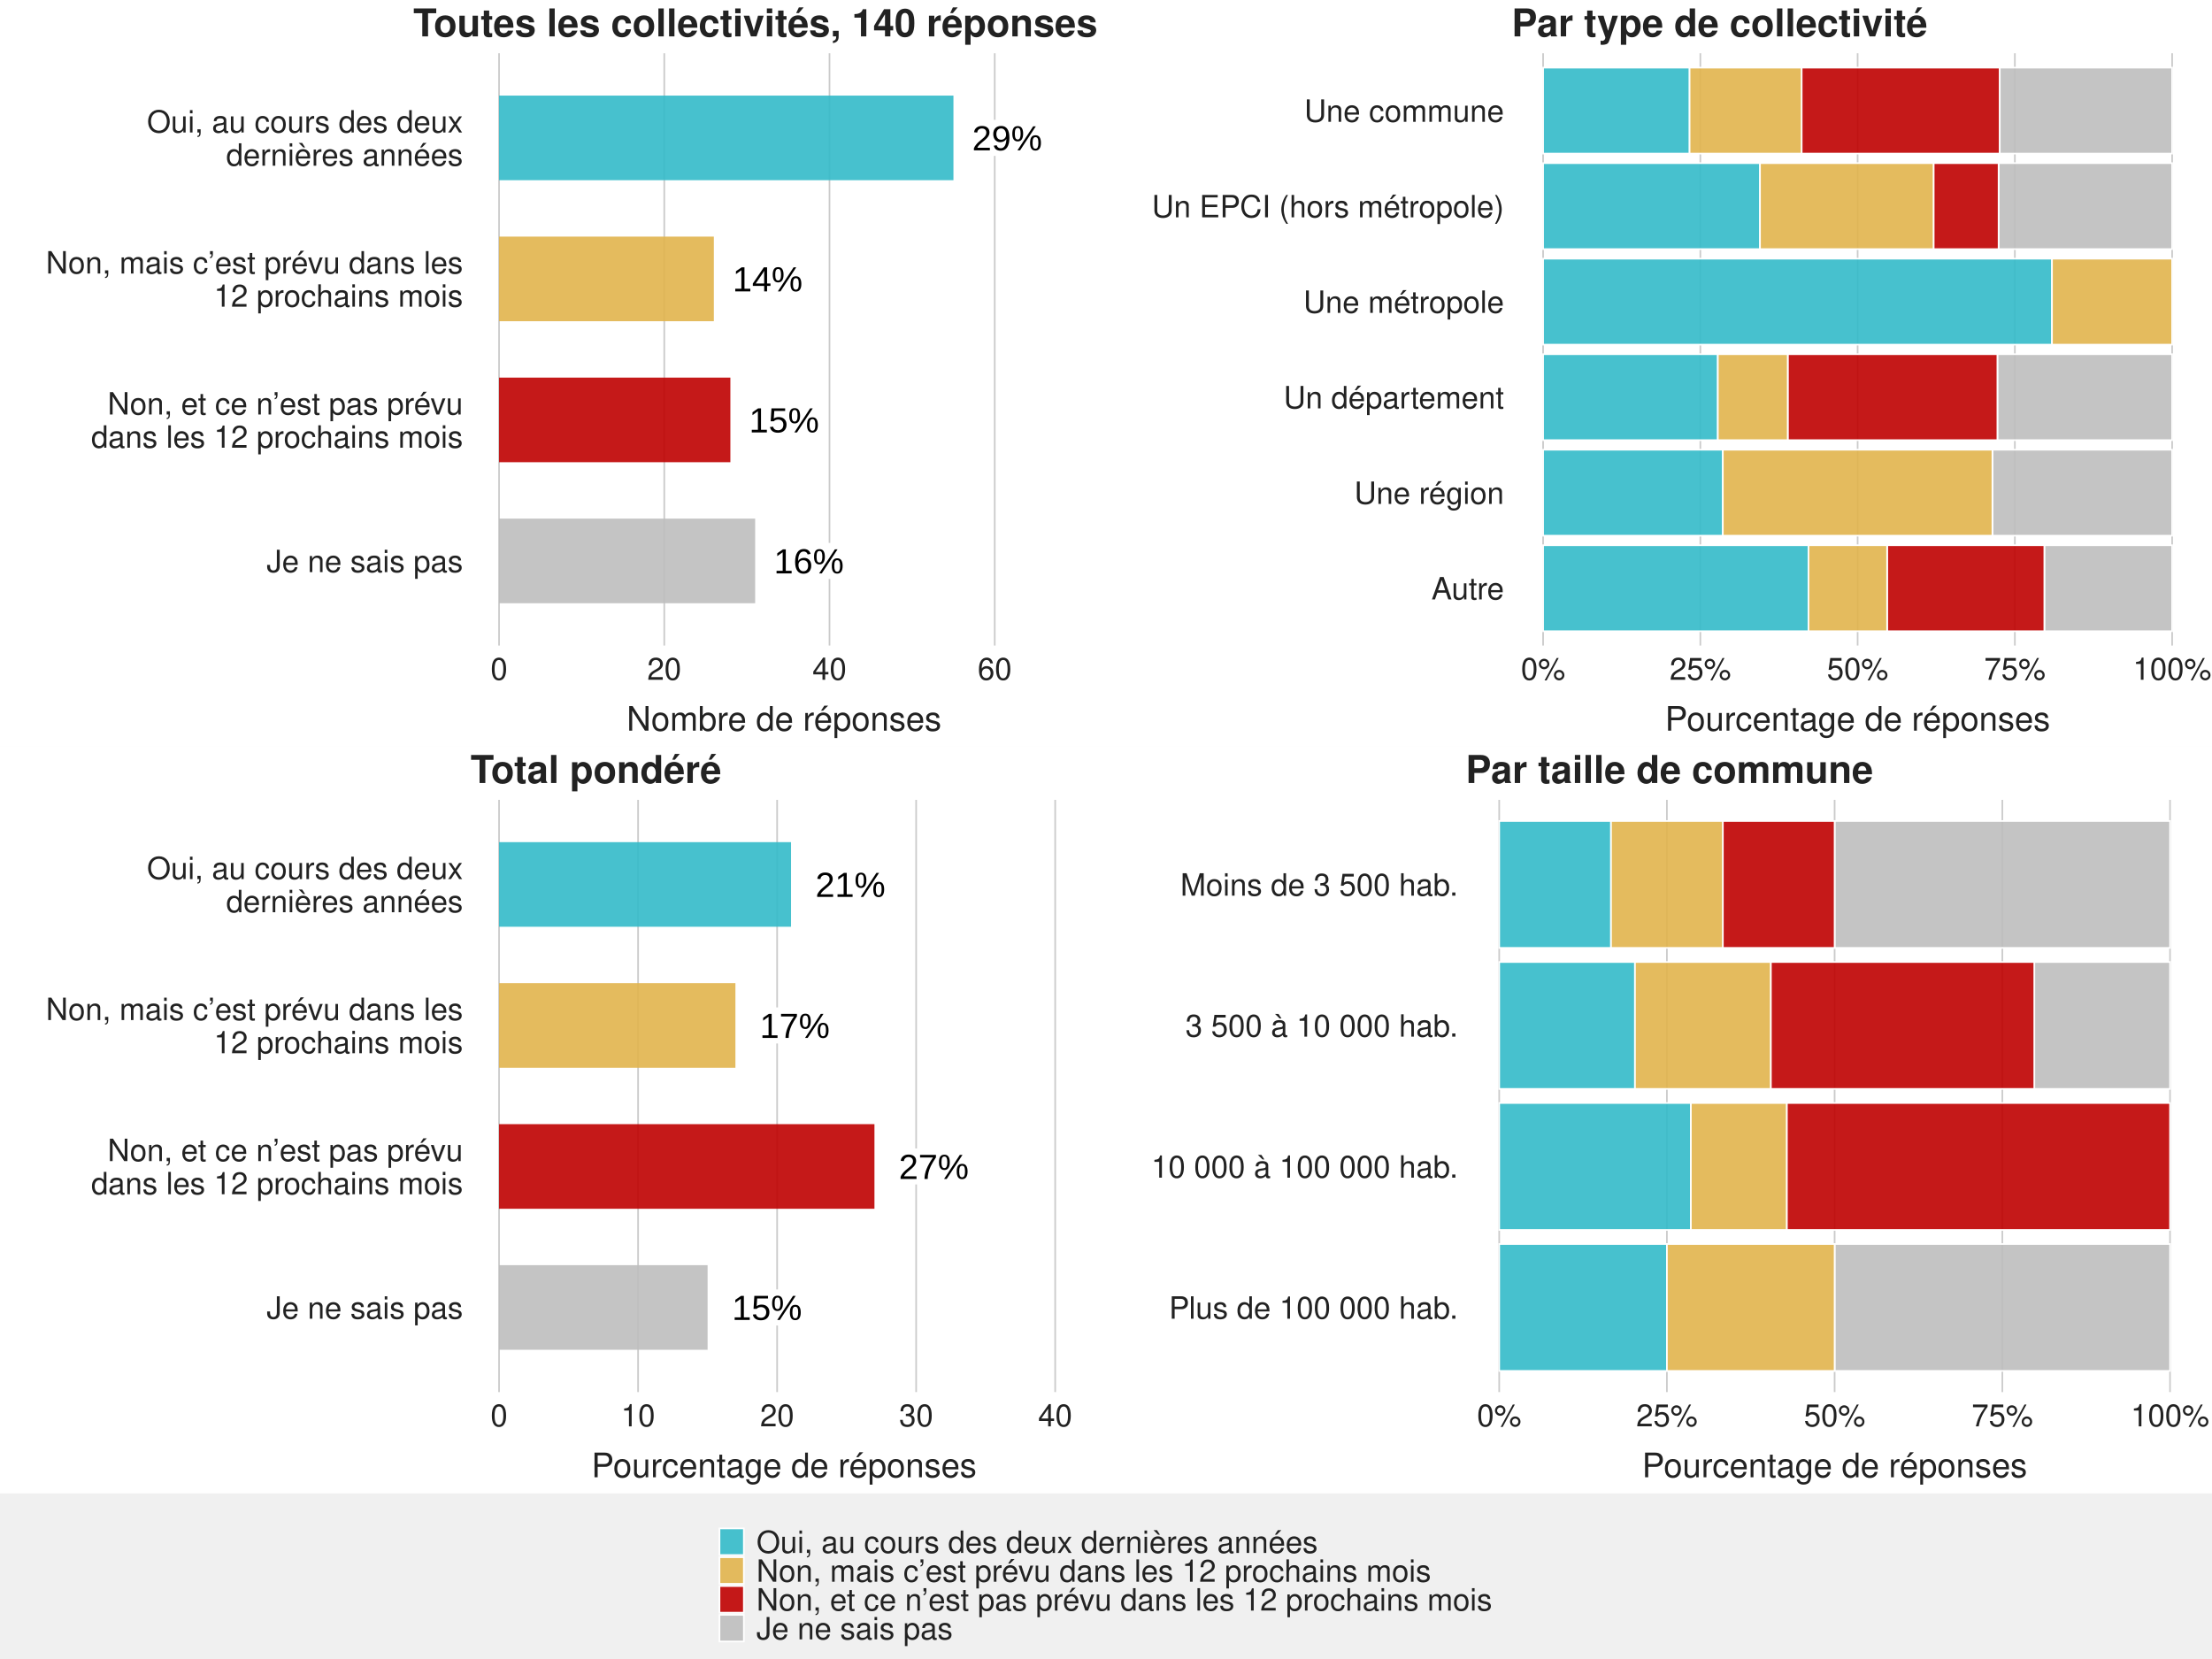
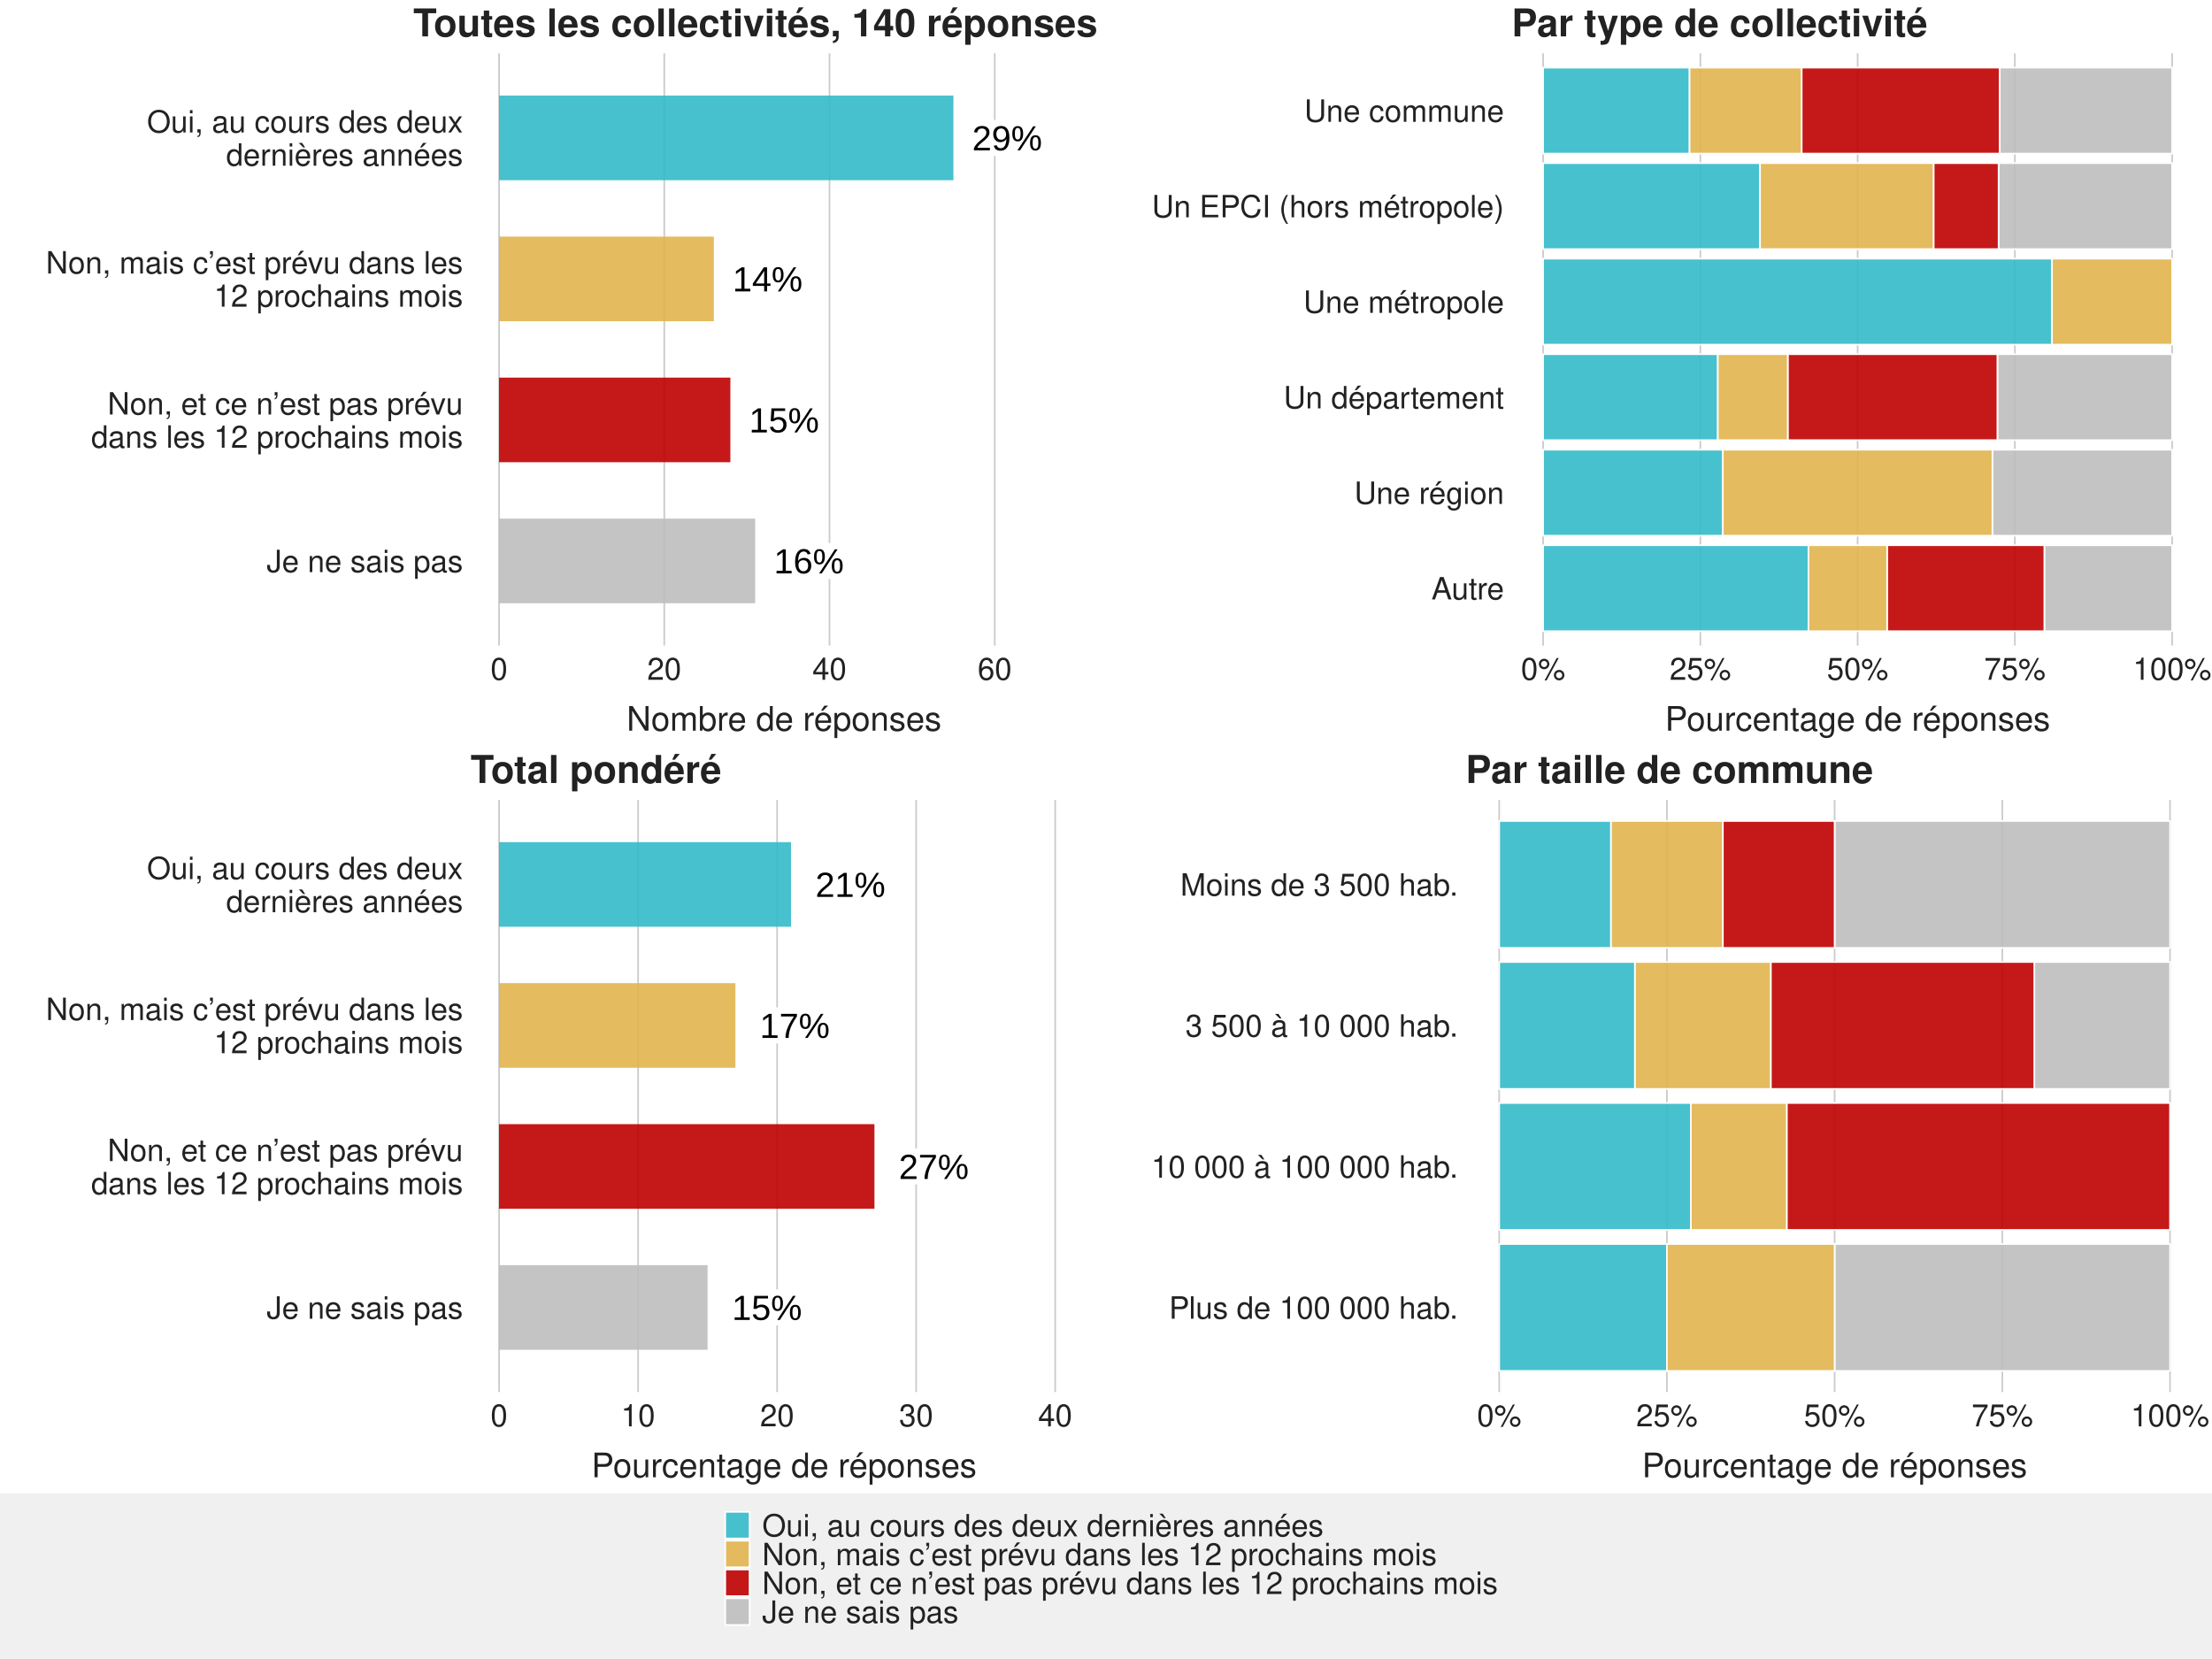
<svg xmlns="http://www.w3.org/2000/svg" class="svglite" width="1440.00pt" height="1080.00pt" viewBox="0 0 1440.00 1080.00">
  <defs>
    <style type="text/css">
    .svglite line, .svglite polyline, .svglite polygon, .svglite path, .svglite rect, .svglite circle {
      fill: none;
      stroke: #000000;
      stroke-linecap: round;
      stroke-linejoin: round;
      stroke-miterlimit: 10.00;
    }
    .svglite text {
      white-space: pre;
    }
  </style>
  </defs>
  <rect width="100%" height="100%" style="stroke: none; fill: none;" />
  <defs>
    <clipPath id="cpMC4wMHwxNDQwLjAwfDAuMDB8MTA4MC4wMA==">
      <rect x="0.00" y="0.00" width="1440.00" height="1080.00" />
    </clipPath>
  </defs>
  <g clip-path="url(#cpMC4wMHwxNDQwLjAwfDAuMDB8MTA4MC4wMA==)">
</g>
  <defs>
    <clipPath id="cpMC4wMHwxNDQwLjAwfDAuMDB8OTcyLjAw">
      <rect x="0.00" y="0.00" width="1440.00" height="972.00" />
    </clipPath>
  </defs>
  <g clip-path="url(#cpMC4wMHwxNDQwLjAwfDAuMDB8OTcyLjAw)">
</g>
  <g clip-path="url(#cpMC4wMHwxNDQwLjAwfDAuMDB8MTA4MC4wMA==)">
</g>
  <defs>
    <clipPath id="cpMC4wMHw3MjAuMDB8MC4wMHw5NzIuMDA=">
      <rect x="0.00" y="0.00" width="720.00" height="972.00" />
    </clipPath>
  </defs>
  <g clip-path="url(#cpMC4wMHw3MjAuMDB8MC4wMHw5NzIuMDA=)">
</g>
  <g clip-path="url(#cpMC4wMHwxNDQwLjAwfDAuMDB8MTA4MC4wMA==)">
</g>
  <defs>
    <clipPath id="cpMC4wMHw3MjAuMDB8MC4wMHw0ODYuMDA=">
      <rect x="0.00" y="0.00" width="720.00" height="486.00" />
    </clipPath>
  </defs>
  <g clip-path="url(#cpMC4wMHw3MjAuMDB8MC4wMHw0ODYuMDA=)">
    <rect x="0.00" y="0.00" width="720.00" height="486.00" style="stroke-width: 1.07; stroke: #FFFFFF; fill: #FFFFFF;" />
  </g>
  <g clip-path="url(#cpMC4wMHwxNDQwLjAwfDAuMDB8MTA4MC4wMA==)">
</g>
  <defs>
    <clipPath id="cpMzA2LjMyfDcxNC41MnwzNC42OXw0MjAuMjQ=">
      <rect x="306.32" y="34.69" width="408.20" height="385.55" />
    </clipPath>
  </defs>
  <g clip-path="url(#cpMzA2LjMyfDcxNC41MnwzNC42OXw0MjAuMjQ=)">
    <polyline points="324.88,420.24 324.88,34.69 " style="stroke-width: 1.07; stroke: #CBCBCB; stroke-linecap: butt;" />
    <polyline points="432.44,420.24 432.44,34.69 " style="stroke-width: 1.07; stroke: #CBCBCB; stroke-linecap: butt;" />
    <polyline points="540.00,420.24 540.00,34.69 " style="stroke-width: 1.07; stroke: #CBCBCB; stroke-linecap: butt;" />
    <polyline points="647.56,420.24 647.56,34.69 " style="stroke-width: 1.07; stroke: #CBCBCB; stroke-linecap: butt;" />
    <rect x="324.88" y="62.23" width="295.80" height="55.08" style="stroke-width: 2.13; stroke: none; stroke-linecap: butt; stroke-linejoin: miter; fill: #33BBC9; fill-opacity: 0.90;" />
    <rect x="324.88" y="337.62" width="166.72" height="55.08" style="stroke-width: 2.13; stroke: none; stroke-linecap: butt; stroke-linejoin: miter; fill: #BEBEBE; fill-opacity: 0.90;" />
    <rect x="324.88" y="245.82" width="150.59" height="55.08" style="stroke-width: 2.13; stroke: none; stroke-linecap: butt; stroke-linejoin: miter; fill: #BF0001; fill-opacity: 0.90;" />
    <rect x="324.88" y="154.03" width="139.83" height="55.08" style="stroke-width: 2.13; stroke: none; stroke-linecap: butt; stroke-linejoin: miter; fill: #E1B44D; fill-opacity: 0.90;" />
    <polygon points="628.21,101.49 676.02,101.49 675.93,101.49 676.28,101.48 676.62,101.41 676.94,101.28 677.25,101.11 677.51,100.89 677.75,100.63 677.93,100.34 678.07,100.02 678.15,99.68 678.18,99.33 678.18,99.33 678.18,80.20 678.18,80.20 678.15,79.86 678.07,79.52 677.93,79.20 677.75,78.90 677.51,78.64 677.25,78.42 676.94,78.25 676.62,78.13 676.28,78.06 676.02,78.04 628.21,78.04 628.47,78.06 628.12,78.04 627.78,78.09 627.44,78.18 627.13,78.33 626.84,78.53 626.59,78.77 626.39,79.05 626.22,79.36 626.11,79.69 626.06,80.03 626.05,80.20 626.05,99.33 626.06,99.16 626.06,99.51 626.11,99.85 626.22,100.18 626.39,100.49 626.59,100.76 626.84,101.01 627.13,101.20 627.44,101.35 627.78,101.45 628.12,101.49 " style="stroke-width: nan; stroke: none; fill: #FFFFFF;" />
    <text x="632.88" y="97.89" style="font-size: 22.76px; font-family: &quot;Arial&quot;;" textLength="44.93px" lengthAdjust="spacingAndGlyphs">29%</text>
    <polygon points="499.14,376.88 546.94,376.88 546.86,376.88 547.20,376.87 547.54,376.80 547.87,376.67 548.17,376.50 548.44,376.28 548.67,376.02 548.86,375.73 548.99,375.41 549.08,375.07 549.10,374.72 549.10,374.72 549.10,355.59 549.10,355.59 549.08,355.25 548.99,354.91 548.86,354.59 548.67,354.29 548.44,354.03 548.17,353.81 547.87,353.64 547.54,353.52 547.20,353.45 546.94,353.43 499.14,353.43 499.40,353.45 499.05,353.43 498.70,353.48 498.37,353.57 498.06,353.72 497.77,353.92 497.52,354.16 497.31,354.44 497.15,354.75 497.04,355.08 496.98,355.42 496.98,355.59 496.98,374.72 496.98,374.55 496.98,374.90 497.04,375.24 497.15,375.57 497.31,375.88 497.52,376.16 497.77,376.40 498.06,376.59 498.37,376.74 498.70,376.84 499.05,376.88 " style="stroke-width: nan; stroke: none; fill: #FFFFFF;" />
    <text x="503.80" y="373.28" style="font-size: 22.76px; font-family: &quot;Arial&quot;;" textLength="44.93px" lengthAdjust="spacingAndGlyphs">16%</text>
    <polygon points="483.00,285.09 530.81,285.09 530.72,285.08 531.07,285.07 531.41,285.00 531.74,284.88 532.04,284.70 532.31,284.48 532.54,284.22 532.72,283.93 532.86,283.61 532.94,283.27 532.97,282.93 532.97,282.93 532.97,263.80 532.97,263.80 532.94,263.45 532.86,263.11 532.72,262.79 532.54,262.50 532.31,262.24 532.04,262.02 531.74,261.84 531.41,261.72 531.07,261.65 530.81,261.64 483.00,261.64 483.26,261.65 482.91,261.64 482.57,261.68 482.24,261.78 481.92,261.92 481.64,262.12 481.38,262.36 481.18,262.64 481.01,262.95 480.90,263.28 480.85,263.62 480.84,263.80 480.84,282.93 480.85,282.75 480.85,283.10 480.90,283.44 481.01,283.77 481.18,284.08 481.38,284.36 481.64,284.60 481.92,284.80 482.24,284.95 482.57,285.04 482.91,285.08 " style="stroke-width: nan; stroke: none; fill: #FFFFFF;" />
    <text x="487.67" y="281.49" style="font-size: 22.76px; font-family: &quot;Arial&quot;;" textLength="44.93px" lengthAdjust="spacingAndGlyphs">15%</text>
    <polygon points="472.25,193.29 520.05,193.29 519.97,193.29 520.31,193.27 520.65,193.20 520.98,193.08 521.28,192.91 521.55,192.69 521.78,192.43 521.97,192.13 522.10,191.81 522.19,191.48 522.21,191.13 522.21,191.13 522.21,172.00 522.21,172.00 522.19,171.65 522.10,171.31 521.97,171.00 521.78,170.70 521.55,170.44 521.28,170.22 520.98,170.05 520.65,169.92 520.31,169.85 520.05,169.84 472.25,169.84 472.51,169.85 472.16,169.84 471.81,169.88 471.48,169.98 471.17,170.13 470.88,170.33 470.63,170.57 470.42,170.84 470.26,171.15 470.15,171.48 470.09,171.83 470.09,172.00 470.09,191.13 470.09,190.96 470.09,191.30 470.15,191.65 470.26,191.98 470.42,192.28 470.63,192.56 470.88,192.80 471.17,193.00 471.48,193.15 471.81,193.25 472.16,193.29 " style="stroke-width: nan; stroke: none; fill: #FFFFFF;" />
    <text x="476.91" y="189.69" style="font-size: 22.76px; font-family: &quot;Arial&quot;;" textLength="44.93px" lengthAdjust="spacingAndGlyphs">14%</text>
  </g>
  <g clip-path="url(#cpMC4wMHwxNDQwLjAwfDAuMDB8MTA4MC4wMA==)">
    <text x="301.39" y="372.45" text-anchor="end" style="font-size: 20.00px;fill: #222222; font-family: &quot;Nimbus Sans&quot;;" textLength="127.82px" lengthAdjust="spacingAndGlyphs">Je ne sais pas</text>
    <text x="301.39" y="269.85" text-anchor="end" style="font-size: 20.00px;fill: #222222; font-family: &quot;Nimbus Sans&quot;;" textLength="232.30px" lengthAdjust="spacingAndGlyphs">Non, et ce n’est pas prévu</text>
    <text x="301.39" y="291.45" text-anchor="end" style="font-size: 20.00px;fill: #222222; font-family: &quot;Nimbus Sans&quot;;" textLength="242.29px" lengthAdjust="spacingAndGlyphs">dans les 12 prochains mois</text>
    <text x="301.39" y="178.05" text-anchor="end" style="font-size: 20.00px;fill: #222222; font-family: &quot;Nimbus Sans&quot;;" textLength="272.29px" lengthAdjust="spacingAndGlyphs">Non, mais c’est prévu dans les</text>
    <text x="301.39" y="199.65" text-anchor="end" style="font-size: 20.00px;fill: #222222; font-family: &quot;Nimbus Sans&quot;;" textLength="162.26px" lengthAdjust="spacingAndGlyphs">12 prochains mois</text>
    <text x="301.39" y="86.26" text-anchor="end" style="font-size: 20.00px;fill: #222222; font-family: &quot;Nimbus Sans&quot;;" textLength="205.62px" lengthAdjust="spacingAndGlyphs">Oui, au cours des deux</text>
    <text x="301.39" y="107.86" text-anchor="end" style="font-size: 20.00px;fill: #222222; font-family: &quot;Nimbus Sans&quot;;" textLength="154.49px" lengthAdjust="spacingAndGlyphs">dernières années</text>
    <text x="324.88" y="442.54" text-anchor="middle" style="font-size: 20.00px;fill: #222222; font-family: &quot;Nimbus Sans&quot;;" textLength="11.12px" lengthAdjust="spacingAndGlyphs">0</text>
    <text x="432.44" y="442.54" text-anchor="middle" style="font-size: 20.00px;fill: #222222; font-family: &quot;Nimbus Sans&quot;;" textLength="22.23px" lengthAdjust="spacingAndGlyphs">20</text>
    <text x="540.00" y="442.54" text-anchor="middle" style="font-size: 20.00px;fill: #222222; font-family: &quot;Nimbus Sans&quot;;" textLength="22.23px" lengthAdjust="spacingAndGlyphs">40</text>
    <text x="647.56" y="442.54" text-anchor="middle" style="font-size: 20.00px;fill: #222222; font-family: &quot;Nimbus Sans&quot;;" textLength="22.23px" lengthAdjust="spacingAndGlyphs">60</text>
    <text x="510.42" y="475.68" text-anchor="middle" style="font-size: 22.00px;fill: #222222; font-family: &quot;Nimbus Sans&quot;;" textLength="205.42px" lengthAdjust="spacingAndGlyphs">Nombre de réponses</text>
    <text x="714.52" y="23.71" text-anchor="end" style="font-size: 25.00px; font-weight: bold;fill: #222222; font-family: &quot;Nimbus Sans&quot;;" textLength="447.48px" lengthAdjust="spacingAndGlyphs">Toutes les collectivités, 140 réponses</text>
  </g>
  <defs>
    <clipPath id="cpMC4wMHw3MjAuMDB8NDg2LjAwfDk3Mi4wMA==">
      <rect x="0.00" y="486.00" width="720.00" height="486.00" />
    </clipPath>
  </defs>
  <g clip-path="url(#cpMC4wMHw3MjAuMDB8NDg2LjAwfDk3Mi4wMA==)">
    <rect x="0.00" y="486.00" width="720.00" height="486.00" style="stroke-width: 1.07; stroke: #FFFFFF; fill: #FFFFFF;" />
  </g>
  <g clip-path="url(#cpMC4wMHwxNDQwLjAwfDAuMDB8MTA4MC4wMA==)">
</g>
  <defs>
    <clipPath id="cpMzA2LjMyfDcxNC41Mnw1MjAuNjl8OTA2LjI0">
      <rect x="306.32" y="520.69" width="408.20" height="385.55" />
    </clipPath>
  </defs>
  <g clip-path="url(#cpMzA2LjMyfDcxNC41Mnw1MjAuNjl8OTA2LjI0)">
    <polyline points="324.88,906.24 324.88,520.69 " style="stroke-width: 1.07; stroke: #CBCBCB; stroke-linecap: butt;" />
    <polyline points="415.39,906.24 415.39,520.69 " style="stroke-width: 1.07; stroke: #CBCBCB; stroke-linecap: butt;" />
    <polyline points="505.90,906.24 505.90,520.69 " style="stroke-width: 1.07; stroke: #CBCBCB; stroke-linecap: butt;" />
    <polyline points="596.41,906.24 596.41,520.69 " style="stroke-width: 1.07; stroke: #CBCBCB; stroke-linecap: butt;" />
    <polyline points="686.92,906.24 686.92,520.69 " style="stroke-width: 1.07; stroke: #CBCBCB; stroke-linecap: butt;" />
    <rect x="324.88" y="823.62" width="135.76" height="55.08" style="stroke-width: 2.13; stroke: none; stroke-linecap: butt; stroke-linejoin: miter; fill: #BEBEBE; fill-opacity: 0.90;" />
    <rect x="324.88" y="731.82" width="244.38" height="55.08" style="stroke-width: 2.13; stroke: none; stroke-linecap: butt; stroke-linejoin: miter; fill: #BF0001; fill-opacity: 0.90;" />
    <rect x="324.88" y="640.03" width="153.87" height="55.08" style="stroke-width: 2.13; stroke: none; stroke-linecap: butt; stroke-linejoin: miter; fill: #E1B44D; fill-opacity: 0.90;" />
    <rect x="324.88" y="548.23" width="190.07" height="55.08" style="stroke-width: 2.13; stroke: none; stroke-linecap: butt; stroke-linejoin: miter; fill: #33BBC9; fill-opacity: 0.90;" />
    <polygon points="471.85,862.88 519.66,862.88 519.57,862.88 519.92,862.87 520.26,862.80 520.59,862.67 520.89,862.50 521.16,862.28 521.39,862.02 521.57,861.73 521.71,861.41 521.79,861.07 521.82,860.72 521.82,860.72 521.82,841.59 521.82,841.59 521.79,841.25 521.71,840.91 521.57,840.59 521.39,840.29 521.16,840.03 520.89,839.81 520.59,839.64 520.26,839.52 519.92,839.45 519.66,839.43 471.85,839.43 472.11,839.45 471.76,839.43 471.42,839.48 471.09,839.57 470.77,839.72 470.49,839.92 470.24,840.16 470.03,840.44 469.86,840.75 469.75,841.08 469.70,841.42 469.69,841.59 469.69,860.72 469.70,860.55 469.70,860.90 469.75,861.24 469.86,861.57 470.03,861.88 470.24,862.16 470.49,862.40 470.77,862.59 471.09,862.74 471.42,862.84 471.76,862.88 " style="stroke-width: nan; stroke: none; fill: #FFFFFF;" />
    <text x="476.52" y="859.28" style="font-size: 22.76px; font-family: &quot;Arial&quot;;" textLength="44.93px" lengthAdjust="spacingAndGlyphs">15%</text>
    <polygon points="580.46,771.09 628.27,771.09 628.18,771.08 628.53,771.07 628.87,771.00 629.20,770.88 629.50,770.70 629.77,770.48 630.00,770.22 630.18,769.93 630.32,769.61 630.40,769.27 630.43,768.93 630.43,768.93 630.43,749.80 630.43,749.80 630.40,749.45 630.32,749.11 630.18,748.79 630.00,748.50 629.77,748.24 629.50,748.02 629.20,747.84 628.87,747.72 628.53,747.65 628.27,747.64 580.46,747.64 580.72,747.65 580.38,747.64 580.03,747.68 579.70,747.78 579.38,747.92 579.10,748.12 578.85,748.36 578.64,748.64 578.48,748.95 578.37,749.28 578.31,749.62 578.30,749.80 578.30,768.93 578.31,768.75 578.31,769.10 578.37,769.44 578.48,769.77 578.64,770.08 578.85,770.36 579.10,770.60 579.38,770.80 579.70,770.95 580.03,771.04 580.38,771.08 " style="stroke-width: nan; stroke: none; fill: #FFFFFF;" />
    <text x="585.13" y="767.49" style="font-size: 22.76px; font-family: &quot;Arial&quot;;" textLength="44.93px" lengthAdjust="spacingAndGlyphs">27%</text>
    <polygon points="489.95,679.29 537.76,679.29 537.67,679.29 538.02,679.27 538.36,679.20 538.69,679.08 538.99,678.91 539.26,678.69 539.49,678.43 539.67,678.13 539.81,677.81 539.89,677.48 539.92,677.13 539.92,677.13 539.92,658.00 539.92,658.00 539.89,657.65 539.81,657.31 539.67,657.00 539.49,656.70 539.26,656.44 538.99,656.22 538.69,656.05 538.36,655.92 538.02,655.85 537.76,655.84 489.95,655.84 490.21,655.85 489.87,655.84 489.52,655.88 489.19,655.98 488.87,656.13 488.59,656.33 488.34,656.57 488.13,656.84 487.97,657.15 487.86,657.48 487.80,657.83 487.79,658.00 487.79,677.13 487.80,676.96 487.80,677.30 487.86,677.65 487.97,677.98 488.13,678.28 488.34,678.56 488.59,678.80 488.87,679.00 489.19,679.15 489.52,679.25 489.87,679.29 " style="stroke-width: nan; stroke: none; fill: #FFFFFF;" />
    <text x="494.62" y="675.69" style="font-size: 22.76px; font-family: &quot;Arial&quot;;" textLength="44.93px" lengthAdjust="spacingAndGlyphs">17%</text>
    <polygon points="526.16,587.49 573.97,587.49 573.88,587.49 574.23,587.48 574.57,587.41 574.89,587.28 575.19,587.11 575.46,586.89 575.69,586.63 575.88,586.34 576.01,586.02 576.10,585.68 576.13,585.33 576.13,585.33 576.13,566.20 576.13,566.20 576.10,565.86 576.01,565.52 575.88,565.20 575.69,564.90 575.46,564.64 575.19,564.42 574.89,564.25 574.57,564.13 574.23,564.06 573.97,564.04 526.16,564.04 526.42,564.06 526.07,564.04 525.73,564.09 525.39,564.18 525.08,564.33 524.79,564.53 524.54,564.77 524.33,565.05 524.17,565.36 524.06,565.69 524.00,566.03 524.00,566.20 524.00,585.33 524.00,585.16 524.00,585.51 524.06,585.85 524.17,586.18 524.33,586.49 524.54,586.76 524.79,587.01 525.08,587.20 525.39,587.35 525.73,587.45 526.07,587.49 " style="stroke-width: nan; stroke: none; fill: #FFFFFF;" />
    <text x="530.83" y="583.89" style="font-size: 22.76px; font-family: &quot;Arial&quot;;" textLength="44.93px" lengthAdjust="spacingAndGlyphs">21%</text>
  </g>
  <g clip-path="url(#cpMC4wMHwxNDQwLjAwfDAuMDB8MTA4MC4wMA==)">
    <text x="301.39" y="858.45" text-anchor="end" style="font-size: 20.00px;fill: #222222; font-family: &quot;Nimbus Sans&quot;;" textLength="127.82px" lengthAdjust="spacingAndGlyphs">Je ne sais pas</text>
    <text x="301.39" y="755.85" text-anchor="end" style="font-size: 20.00px;fill: #222222; font-family: &quot;Nimbus Sans&quot;;" textLength="232.30px" lengthAdjust="spacingAndGlyphs">Non, et ce n’est pas prévu</text>
    <text x="301.39" y="777.45" text-anchor="end" style="font-size: 20.00px;fill: #222222; font-family: &quot;Nimbus Sans&quot;;" textLength="242.29px" lengthAdjust="spacingAndGlyphs">dans les 12 prochains mois</text>
    <text x="301.39" y="664.05" text-anchor="end" style="font-size: 20.00px;fill: #222222; font-family: &quot;Nimbus Sans&quot;;" textLength="272.29px" lengthAdjust="spacingAndGlyphs">Non, mais c’est prévu dans les</text>
    <text x="301.39" y="685.65" text-anchor="end" style="font-size: 20.00px;fill: #222222; font-family: &quot;Nimbus Sans&quot;;" textLength="162.26px" lengthAdjust="spacingAndGlyphs">12 prochains mois</text>
    <text x="301.39" y="572.26" text-anchor="end" style="font-size: 20.00px;fill: #222222; font-family: &quot;Nimbus Sans&quot;;" textLength="205.62px" lengthAdjust="spacingAndGlyphs">Oui, au cours des deux</text>
    <text x="301.39" y="593.86" text-anchor="end" style="font-size: 20.00px;fill: #222222; font-family: &quot;Nimbus Sans&quot;;" textLength="154.49px" lengthAdjust="spacingAndGlyphs">dernières années</text>
    <text x="324.88" y="928.54" text-anchor="middle" style="font-size: 20.00px;fill: #222222; font-family: &quot;Nimbus Sans&quot;;" textLength="11.12px" lengthAdjust="spacingAndGlyphs">0</text>
    <text x="415.39" y="928.54" text-anchor="middle" style="font-size: 20.00px;fill: #222222; font-family: &quot;Nimbus Sans&quot;;" textLength="22.23px" lengthAdjust="spacingAndGlyphs">10</text>
    <text x="505.90" y="928.54" text-anchor="middle" style="font-size: 20.00px;fill: #222222; font-family: &quot;Nimbus Sans&quot;;" textLength="22.23px" lengthAdjust="spacingAndGlyphs">20</text>
    <text x="596.41" y="928.54" text-anchor="middle" style="font-size: 20.00px;fill: #222222; font-family: &quot;Nimbus Sans&quot;;" textLength="22.23px" lengthAdjust="spacingAndGlyphs">30</text>
    <text x="686.92" y="928.54" text-anchor="middle" style="font-size: 20.00px;fill: #222222; font-family: &quot;Nimbus Sans&quot;;" textLength="22.23px" lengthAdjust="spacingAndGlyphs">40</text>
    <text x="510.42" y="961.68" text-anchor="middle" style="font-size: 22.00px;fill: #222222; font-family: &quot;Nimbus Sans&quot;;" textLength="251.94px" lengthAdjust="spacingAndGlyphs">Pourcentage de réponses</text>
    <text x="306.32" y="509.71" style="font-size: 25.00px; font-weight: bold;fill: #222222; font-family: &quot;Nimbus Sans&quot;;" textLength="165.33px" lengthAdjust="spacingAndGlyphs">Total pondéré</text>
  </g>
  <defs>
    <clipPath id="cpNzIwLjAwfDE0NDAuMDB8MC4wMHw5NzIuMDA=">
      <rect x="720.00" y="0.00" width="720.00" height="972.00" />
    </clipPath>
  </defs>
  <g clip-path="url(#cpNzIwLjAwfDE0NDAuMDB8MC4wMHw5NzIuMDA=)">
</g>
  <g clip-path="url(#cpMC4wMHwxNDQwLjAwfDAuMDB8MTA4MC4wMA==)">
</g>
  <defs>
    <clipPath id="cpNzIwLjAwfDE0NDAuMDB8MC4wMHw0ODYuMDA=">
      <rect x="720.00" y="0.00" width="720.00" height="486.00" />
    </clipPath>
  </defs>
  <g clip-path="url(#cpNzIwLjAwfDE0NDAuMDB8MC4wMHw0ODYuMDA=)">
    <rect x="720.00" y="0.00" width="720.00" height="486.00" style="stroke-width: 1.07; stroke: #FFFFFF; fill: #FFFFFF;" />
  </g>
  <g clip-path="url(#cpMC4wMHwxNDQwLjAwfDAuMDB8MTA4MC4wMA==)">
</g>
  <defs>
    <clipPath id="cpOTg0LjA3fDE0MzQuNTJ8MzQuNjl8NDIwLjI0">
      <rect x="984.07" y="34.69" width="450.45" height="385.55" />
    </clipPath>
  </defs>
  <g clip-path="url(#cpOTg0LjA3fDE0MzQuNTJ8MzQuNjl8NDIwLjI0)">
    <polyline points="1004.55,420.24 1004.55,34.69 " style="stroke-width: 1.07; stroke: #CBCBCB; stroke-linecap: butt;" />
    <polyline points="1106.92,420.24 1106.92,34.69 " style="stroke-width: 1.07; stroke: #CBCBCB; stroke-linecap: butt;" />
    <polyline points="1209.30,420.24 1209.30,34.69 " style="stroke-width: 1.07; stroke: #CBCBCB; stroke-linecap: butt;" />
    <polyline points="1311.67,420.24 1311.67,34.69 " style="stroke-width: 1.07; stroke: #CBCBCB; stroke-linecap: butt;" />
    <polyline points="1414.05,420.24 1414.05,34.69 " style="stroke-width: 1.07; stroke: #CBCBCB; stroke-linecap: butt;" />
    <rect x="1004.55" y="354.94" width="172.76" height="55.97" style="stroke-width: 1.07; stroke: #FFFFFF; stroke-linecap: butt; stroke-linejoin: miter; fill: #33BBC9; fill-opacity: 0.90;" />
    <rect x="1330.87" y="354.94" width="83.18" height="55.97" style="stroke-width: 1.07; stroke: #FFFFFF; stroke-linecap: butt; stroke-linejoin: miter; fill: #BEBEBE; fill-opacity: 0.90;" />
    <rect x="1228.49" y="354.94" width="102.37" height="55.97" style="stroke-width: 1.07; stroke: #FFFFFF; stroke-linecap: butt; stroke-linejoin: miter; fill: #BF0001; fill-opacity: 0.90;" />
    <rect x="1177.30" y="354.94" width="51.19" height="55.97" style="stroke-width: 1.07; stroke: #FFFFFF; stroke-linecap: butt; stroke-linejoin: miter; fill: #E1B44D; fill-opacity: 0.90;" />
    <rect x="1004.55" y="106.20" width="141.21" height="55.97" style="stroke-width: 1.07; stroke: #FFFFFF; stroke-linecap: butt; stroke-linejoin: miter; fill: #33BBC9; fill-opacity: 0.90;" />
    <rect x="1301.08" y="106.20" width="112.97" height="55.97" style="stroke-width: 1.07; stroke: #FFFFFF; stroke-linecap: butt; stroke-linejoin: miter; fill: #BEBEBE; fill-opacity: 0.90;" />
    <rect x="1258.72" y="106.20" width="42.36" height="55.97" style="stroke-width: 1.07; stroke: #FFFFFF; stroke-linecap: butt; stroke-linejoin: miter; fill: #BF0001; fill-opacity: 0.90;" />
    <rect x="1145.75" y="106.20" width="112.97" height="55.97" style="stroke-width: 1.07; stroke: #FFFFFF; stroke-linecap: butt; stroke-linejoin: miter; fill: #E1B44D; fill-opacity: 0.90;" />
    <rect x="1004.55" y="230.57" width="113.75" height="55.97" style="stroke-width: 1.07; stroke: #FFFFFF; stroke-linecap: butt; stroke-linejoin: miter; fill: #33BBC9; fill-opacity: 0.90;" />
    <rect x="1300.30" y="230.57" width="113.75" height="55.97" style="stroke-width: 1.07; stroke: #FFFFFF; stroke-linecap: butt; stroke-linejoin: miter; fill: #BEBEBE; fill-opacity: 0.90;" />
    <rect x="1163.80" y="230.57" width="136.50" height="55.97" style="stroke-width: 1.07; stroke: #FFFFFF; stroke-linecap: butt; stroke-linejoin: miter; fill: #BF0001; fill-opacity: 0.90;" />
    <rect x="1118.30" y="230.57" width="45.50" height="55.97" style="stroke-width: 1.07; stroke: #FFFFFF; stroke-linecap: butt; stroke-linejoin: miter; fill: #E1B44D; fill-opacity: 0.90;" />
    <rect x="1172.83" y="44.02" width="129.02" height="55.97" style="stroke-width: 1.07; stroke: #FFFFFF; stroke-linecap: butt; stroke-linejoin: miter; fill: #BF0001; fill-opacity: 0.90;" />
    <rect x="1004.55" y="44.02" width="95.36" height="55.97" style="stroke-width: 1.07; stroke: #FFFFFF; stroke-linecap: butt; stroke-linejoin: miter; fill: #33BBC9; fill-opacity: 0.90;" />
    <rect x="1099.91" y="44.02" width="72.92" height="55.97" style="stroke-width: 1.07; stroke: #FFFFFF; stroke-linecap: butt; stroke-linejoin: miter; fill: #E1B44D; fill-opacity: 0.90;" />
    <rect x="1301.85" y="44.02" width="112.19" height="55.97" style="stroke-width: 1.07; stroke: #FFFFFF; stroke-linecap: butt; stroke-linejoin: miter; fill: #BEBEBE; fill-opacity: 0.90;" />
    <rect x="1004.55" y="168.39" width="331.28" height="55.97" style="stroke-width: 1.07; stroke: #FFFFFF; stroke-linecap: butt; stroke-linejoin: miter; fill: #33BBC9; fill-opacity: 0.90;" />
    <rect x="1414.05" y="168.39" width="0.00" height="55.97" style="stroke-width: 1.07; stroke: #FFFFFF; stroke-linecap: butt; stroke-linejoin: miter; fill: #BEBEBE; fill-opacity: 0.90;" />
    <rect x="1414.05" y="168.39" width="0.00" height="55.97" style="stroke-width: 1.07; stroke: #FFFFFF; stroke-linecap: butt; stroke-linejoin: miter; fill: #BF0001; fill-opacity: 0.90;" />
    <rect x="1335.83" y="168.39" width="78.22" height="55.97" style="stroke-width: 1.07; stroke: #FFFFFF; stroke-linecap: butt; stroke-linejoin: miter; fill: #E1B44D; fill-opacity: 0.90;" />
    <rect x="1004.55" y="292.76" width="117.00" height="55.97" style="stroke-width: 1.07; stroke: #FFFFFF; stroke-linecap: butt; stroke-linejoin: miter; fill: #33BBC9; fill-opacity: 0.90;" />
    <rect x="1297.05" y="292.76" width="117.00" height="55.97" style="stroke-width: 1.07; stroke: #FFFFFF; stroke-linecap: butt; stroke-linejoin: miter; fill: #BEBEBE; fill-opacity: 0.90;" />
    <rect x="1297.05" y="292.76" width="0.00" height="55.97" style="stroke-width: 1.07; stroke: #FFFFFF; stroke-linecap: butt; stroke-linejoin: miter; fill: #BF0001; fill-opacity: 0.90;" />
    <rect x="1121.55" y="292.76" width="175.50" height="55.97" style="stroke-width: 1.07; stroke: #FFFFFF; stroke-linecap: butt; stroke-linejoin: miter; fill: #E1B44D; fill-opacity: 0.90;" />
  </g>
  <g clip-path="url(#cpMC4wMHwxNDQwLjAwfDAuMDB8MTA4MC4wMA==)">
    <text x="979.14" y="390.21" text-anchor="end" style="font-size: 20.00px;fill: #222222; font-family: &quot;Nimbus Sans&quot;;" textLength="47.79px" lengthAdjust="spacingAndGlyphs">Autre</text>
    <text x="979.14" y="328.03" text-anchor="end" style="font-size: 20.00px;fill: #222222; font-family: &quot;Nimbus Sans&quot;;" textLength="97.80px" lengthAdjust="spacingAndGlyphs">Une région</text>
    <text x="979.14" y="265.84" text-anchor="end" style="font-size: 20.00px;fill: #222222; font-family: &quot;Nimbus Sans&quot;;" textLength="143.37px" lengthAdjust="spacingAndGlyphs">Un département</text>
    <text x="979.14" y="203.66" text-anchor="end" style="font-size: 20.00px;fill: #222222; font-family: &quot;Nimbus Sans&quot;;" textLength="131.14px" lengthAdjust="spacingAndGlyphs">Une métropole</text>
    <text x="979.14" y="141.48" text-anchor="end" style="font-size: 20.00px;fill: #222222; font-family: &quot;Nimbus Sans&quot;;" textLength="230.04px" lengthAdjust="spacingAndGlyphs">Un EPCI (hors métropole)</text>
    <text x="979.14" y="79.29" text-anchor="end" style="font-size: 20.00px;fill: #222222; font-family: &quot;Nimbus Sans&quot;;" textLength="130.02px" lengthAdjust="spacingAndGlyphs">Une commune</text>
    <text x="1004.55" y="442.54" text-anchor="middle" style="font-size: 20.00px;fill: #222222; font-family: &quot;Nimbus Sans&quot;;" textLength="28.89px" lengthAdjust="spacingAndGlyphs">0%</text>
    <text x="1106.92" y="442.54" text-anchor="middle" style="font-size: 20.00px;fill: #222222; font-family: &quot;Nimbus Sans&quot;;" textLength="40.01px" lengthAdjust="spacingAndGlyphs">25%</text>
    <text x="1209.30" y="442.54" text-anchor="middle" style="font-size: 20.00px;fill: #222222; font-family: &quot;Nimbus Sans&quot;;" textLength="40.01px" lengthAdjust="spacingAndGlyphs">50%</text>
    <text x="1311.67" y="442.54" text-anchor="middle" style="font-size: 20.00px;fill: #222222; font-family: &quot;Nimbus Sans&quot;;" textLength="40.01px" lengthAdjust="spacingAndGlyphs">75%</text>
    <text x="1414.05" y="442.54" text-anchor="middle" style="font-size: 20.00px;fill: #222222; font-family: &quot;Nimbus Sans&quot;;" textLength="51.13px" lengthAdjust="spacingAndGlyphs">100%</text>
    <text x="1209.30" y="475.68" text-anchor="middle" style="font-size: 22.00px;fill: #222222; font-family: &quot;Nimbus Sans&quot;;" textLength="251.94px" lengthAdjust="spacingAndGlyphs">Pourcentage de réponses</text>
    <text x="984.07" y="23.71" style="font-size: 25.00px; font-weight: bold;fill: #222222; font-family: &quot;Nimbus Sans&quot;;" textLength="270.97px" lengthAdjust="spacingAndGlyphs">Par type de collectivité</text>
  </g>
  <defs>
    <clipPath id="cpNzIwLjAwfDE0NDAuMDB8NDg2LjAwfDk3Mi4wMA==">
      <rect x="720.00" y="486.00" width="720.00" height="486.00" />
    </clipPath>
  </defs>
  <g clip-path="url(#cpNzIwLjAwfDE0NDAuMDB8NDg2LjAwfDk3Mi4wMA==)">
    <rect x="720.00" y="486.00" width="720.00" height="486.00" style="stroke-width: 1.07; stroke: #FFFFFF; fill: #FFFFFF;" />
  </g>
  <g clip-path="url(#cpMC4wMHwxNDQwLjAwfDAuMDB8MTA4MC4wMA==)">
</g>
  <defs>
    <clipPath id="cpOTU0LjEzfDE0MzQuNTJ8NTIwLjY5fDkwNi4yNA==">
      <rect x="954.13" y="520.69" width="480.39" height="385.55" />
    </clipPath>
  </defs>
  <g clip-path="url(#cpOTU0LjEzfDE0MzQuNTJ8NTIwLjY5fDkwNi4yNA==)">
    <polyline points="975.97,906.24 975.97,520.69 " style="stroke-width: 1.07; stroke: #CBCBCB; stroke-linecap: butt;" />
    <polyline points="1085.15,906.24 1085.15,520.69 " style="stroke-width: 1.07; stroke: #CBCBCB; stroke-linecap: butt;" />
    <polyline points="1194.33,906.24 1194.33,520.69 " style="stroke-width: 1.07; stroke: #CBCBCB; stroke-linecap: butt;" />
    <polyline points="1303.51,906.24 1303.51,520.69 " style="stroke-width: 1.07; stroke: #CBCBCB; stroke-linecap: butt;" />
    <polyline points="1412.68,906.24 1412.68,520.69 " style="stroke-width: 1.07; stroke: #CBCBCB; stroke-linecap: butt;" />
    <rect x="975.97" y="718.05" width="124.78" height="82.62" style="stroke-width: 1.07; stroke: #FFFFFF; stroke-linecap: butt; stroke-linejoin: miter; fill: #33BBC9; fill-opacity: 0.90;" />
    <rect x="1412.68" y="718.05" width="0.00" height="82.62" style="stroke-width: 1.07; stroke: #FFFFFF; stroke-linecap: butt; stroke-linejoin: miter; fill: #BEBEBE; fill-opacity: 0.90;" />
    <rect x="1163.13" y="718.05" width="249.55" height="82.62" style="stroke-width: 1.07; stroke: #FFFFFF; stroke-linecap: butt; stroke-linejoin: miter; fill: #BF0001; fill-opacity: 0.90;" />
    <rect x="1100.75" y="718.05" width="62.39" height="82.62" style="stroke-width: 1.07; stroke: #FFFFFF; stroke-linecap: butt; stroke-linejoin: miter; fill: #E1B44D; fill-opacity: 0.90;" />
    <rect x="975.97" y="626.26" width="88.38" height="82.62" style="stroke-width: 1.07; stroke: #FFFFFF; stroke-linecap: butt; stroke-linejoin: miter; fill: #33BBC9; fill-opacity: 0.90;" />
    <rect x="1324.30" y="626.26" width="88.38" height="82.62" style="stroke-width: 1.07; stroke: #FFFFFF; stroke-linecap: butt; stroke-linejoin: miter; fill: #BEBEBE; fill-opacity: 0.90;" />
    <rect x="1152.74" y="626.26" width="171.57" height="82.62" style="stroke-width: 1.07; stroke: #FFFFFF; stroke-linecap: butt; stroke-linejoin: miter; fill: #BF0001; fill-opacity: 0.90;" />
    <rect x="1064.35" y="626.26" width="88.38" height="82.62" style="stroke-width: 1.07; stroke: #FFFFFF; stroke-linecap: butt; stroke-linejoin: miter; fill: #E1B44D; fill-opacity: 0.90;" />
    <rect x="975.97" y="534.46" width="72.79" height="82.62" style="stroke-width: 1.07; stroke: #FFFFFF; stroke-linecap: butt; stroke-linejoin: miter; fill: #33BBC9; fill-opacity: 0.90;" />
    <rect x="1194.33" y="534.46" width="218.36" height="82.62" style="stroke-width: 1.07; stroke: #FFFFFF; stroke-linecap: butt; stroke-linejoin: miter; fill: #BEBEBE; fill-opacity: 0.90;" />
    <rect x="1121.54" y="534.46" width="72.79" height="82.62" style="stroke-width: 1.07; stroke: #FFFFFF; stroke-linecap: butt; stroke-linejoin: miter; fill: #BF0001; fill-opacity: 0.90;" />
    <rect x="1048.76" y="534.46" width="72.79" height="82.62" style="stroke-width: 1.07; stroke: #FFFFFF; stroke-linecap: butt; stroke-linejoin: miter; fill: #E1B44D; fill-opacity: 0.90;" />
    <rect x="975.97" y="809.85" width="109.18" height="82.62" style="stroke-width: 1.07; stroke: #FFFFFF; stroke-linecap: butt; stroke-linejoin: miter; fill: #33BBC9; fill-opacity: 0.90;" />
    <rect x="1194.33" y="809.85" width="218.36" height="82.62" style="stroke-width: 1.07; stroke: #FFFFFF; stroke-linecap: butt; stroke-linejoin: miter; fill: #BEBEBE; fill-opacity: 0.90;" />
    <rect x="1194.33" y="809.85" width="0.00" height="82.62" style="stroke-width: 1.07; stroke: #FFFFFF; stroke-linecap: butt; stroke-linejoin: miter; fill: #BF0001; fill-opacity: 0.90;" />
    <rect x="1085.15" y="809.85" width="109.18" height="82.62" style="stroke-width: 1.07; stroke: #FFFFFF; stroke-linecap: butt; stroke-linejoin: miter; fill: #E1B44D; fill-opacity: 0.90;" />
  </g>
  <g clip-path="url(#cpMC4wMHwxNDQwLjAwfDAuMDB8MTA4MC4wMA==)">
    <text x="949.20" y="858.45" text-anchor="end" style="font-size: 20.00px;fill: #222222; font-family: &quot;Nimbus Sans&quot;;" textLength="188.98px" lengthAdjust="spacingAndGlyphs">Plus de 100 000 hab.</text>
    <text x="949.20" y="766.65" text-anchor="end" style="font-size: 20.00px;fill: #222222; font-family: &quot;Nimbus Sans&quot;;" textLength="200.10px" lengthAdjust="spacingAndGlyphs">10 000 à 100 000 hab.</text>
    <text x="949.20" y="674.85" text-anchor="end" style="font-size: 20.00px;fill: #222222; font-family: &quot;Nimbus Sans&quot;;" textLength="177.87px" lengthAdjust="spacingAndGlyphs">3 500 à 10 000 hab.</text>
    <text x="949.20" y="583.06" text-anchor="end" style="font-size: 20.00px;fill: #222222; font-family: &quot;Nimbus Sans&quot;;" textLength="181.18px" lengthAdjust="spacingAndGlyphs">Moins de 3 500 hab.</text>
    <text x="975.97" y="928.54" text-anchor="middle" style="font-size: 20.00px;fill: #222222; font-family: &quot;Nimbus Sans&quot;;" textLength="28.89px" lengthAdjust="spacingAndGlyphs">0%</text>
    <text x="1085.15" y="928.54" text-anchor="middle" style="font-size: 20.00px;fill: #222222; font-family: &quot;Nimbus Sans&quot;;" textLength="40.01px" lengthAdjust="spacingAndGlyphs">25%</text>
    <text x="1194.33" y="928.54" text-anchor="middle" style="font-size: 20.00px;fill: #222222; font-family: &quot;Nimbus Sans&quot;;" textLength="40.01px" lengthAdjust="spacingAndGlyphs">50%</text>
    <text x="1303.51" y="928.54" text-anchor="middle" style="font-size: 20.00px;fill: #222222; font-family: &quot;Nimbus Sans&quot;;" textLength="40.01px" lengthAdjust="spacingAndGlyphs">75%</text>
    <text x="1412.68" y="928.54" text-anchor="middle" style="font-size: 20.00px;fill: #222222; font-family: &quot;Nimbus Sans&quot;;" textLength="51.13px" lengthAdjust="spacingAndGlyphs">100%</text>
    <text x="1194.33" y="961.68" text-anchor="middle" style="font-size: 22.00px;fill: #222222; font-family: &quot;Nimbus Sans&quot;;" textLength="251.94px" lengthAdjust="spacingAndGlyphs">Pourcentage de réponses</text>
    <text x="954.13" y="509.71" style="font-size: 25.00px; font-weight: bold;fill: #222222; font-family: &quot;Nimbus Sans&quot;;" textLength="265.40px" lengthAdjust="spacingAndGlyphs">Par taille de commune</text>
-     <rect x="468.38" y="994.98" width="15.86" height="17.34" style="stroke-width: 1.07; stroke: #FFFFFF; stroke-linecap: butt; stroke-linejoin: miter; fill: #33BBC9; fill-opacity: 0.90;" />
-     <rect x="468.38" y="1013.74" width="15.86" height="17.34" style="stroke-width: 1.07; stroke: #FFFFFF; stroke-linecap: butt; stroke-linejoin: miter; fill: #E1B44D; fill-opacity: 0.90;" />
-     <rect x="468.38" y="1032.50" width="15.86" height="17.34" style="stroke-width: 1.07; stroke: #FFFFFF; stroke-linecap: butt; stroke-linejoin: miter; fill: #BF0001; fill-opacity: 0.90;" />
-     <rect x="468.38" y="1051.26" width="15.86" height="17.34" style="stroke-width: 1.07; stroke: #FFFFFF; stroke-linecap: butt; stroke-linejoin: miter; fill: #BEBEBE; fill-opacity: 0.90;" />
-     <text x="492.42" y="1010.94" style="font-size: 20.00px;fill: #222222; font-family: &quot;Nimbus Sans&quot;;" textLength="365.67px" lengthAdjust="spacingAndGlyphs">Oui, au cours des deux dernières années</text>
-     <text x="492.42" y="1029.70" style="font-size: 20.00px;fill: #222222; font-family: &quot;Nimbus Sans&quot;;" textLength="440.11px" lengthAdjust="spacingAndGlyphs">Non, mais c’est prévu dans les 12 prochains mois</text>
-     <text x="492.42" y="1048.46" style="font-size: 20.00px;fill: #222222; font-family: &quot;Nimbus Sans&quot;;" textLength="480.15px" lengthAdjust="spacingAndGlyphs">Non, et ce n’est pas prévu dans les 12 prochains mois</text>
-     <text x="492.42" y="1067.22" style="font-size: 20.00px;fill: #222222; font-family: &quot;Nimbus Sans&quot;;" textLength="127.82px" lengthAdjust="spacingAndGlyphs">Je ne sais pas</text>
+     <rect x="472.12" y="984.21" width="15.86" height="17.34" style="stroke-width: 1.07; stroke: #FFFFFF; stroke-linecap: butt; stroke-linejoin: miter; fill: #33BBC9; fill-opacity: 0.90;" />
+     <rect x="472.12" y="1002.97" width="15.86" height="17.34" style="stroke-width: 1.07; stroke: #FFFFFF; stroke-linecap: butt; stroke-linejoin: miter; fill: #E1B44D; fill-opacity: 0.90;" />
+     <rect x="472.12" y="1021.73" width="15.86" height="17.34" style="stroke-width: 1.07; stroke: #FFFFFF; stroke-linecap: butt; stroke-linejoin: miter; fill: #BF0001; fill-opacity: 0.90;" />
+     <rect x="472.12" y="1040.49" width="15.86" height="17.34" style="stroke-width: 1.07; stroke: #FFFFFF; stroke-linecap: butt; stroke-linejoin: miter; fill: #BEBEBE; fill-opacity: 0.90;" />
+     <text x="496.16" y="1000.17" style="font-size: 20.00px;fill: #222222; font-family: &quot;Nimbus Sans&quot;;" textLength="365.67px" lengthAdjust="spacingAndGlyphs">Oui, au cours des deux dernières années</text>
+     <text x="496.16" y="1018.93" style="font-size: 20.00px;fill: #222222; font-family: &quot;Nimbus Sans&quot;;" textLength="440.11px" lengthAdjust="spacingAndGlyphs">Non, mais c’est prévu dans les 12 prochains mois</text>
+     <text x="496.16" y="1037.69" style="font-size: 20.00px;fill: #222222; font-family: &quot;Nimbus Sans&quot;;" textLength="480.15px" lengthAdjust="spacingAndGlyphs">Non, et ce n’est pas prévu dans les 12 prochains mois</text>
+     <text x="496.16" y="1056.45" style="font-size: 20.00px;fill: #222222; font-family: &quot;Nimbus Sans&quot;;" textLength="127.82px" lengthAdjust="spacingAndGlyphs">Je ne sais pas</text>
  </g>
</svg>
